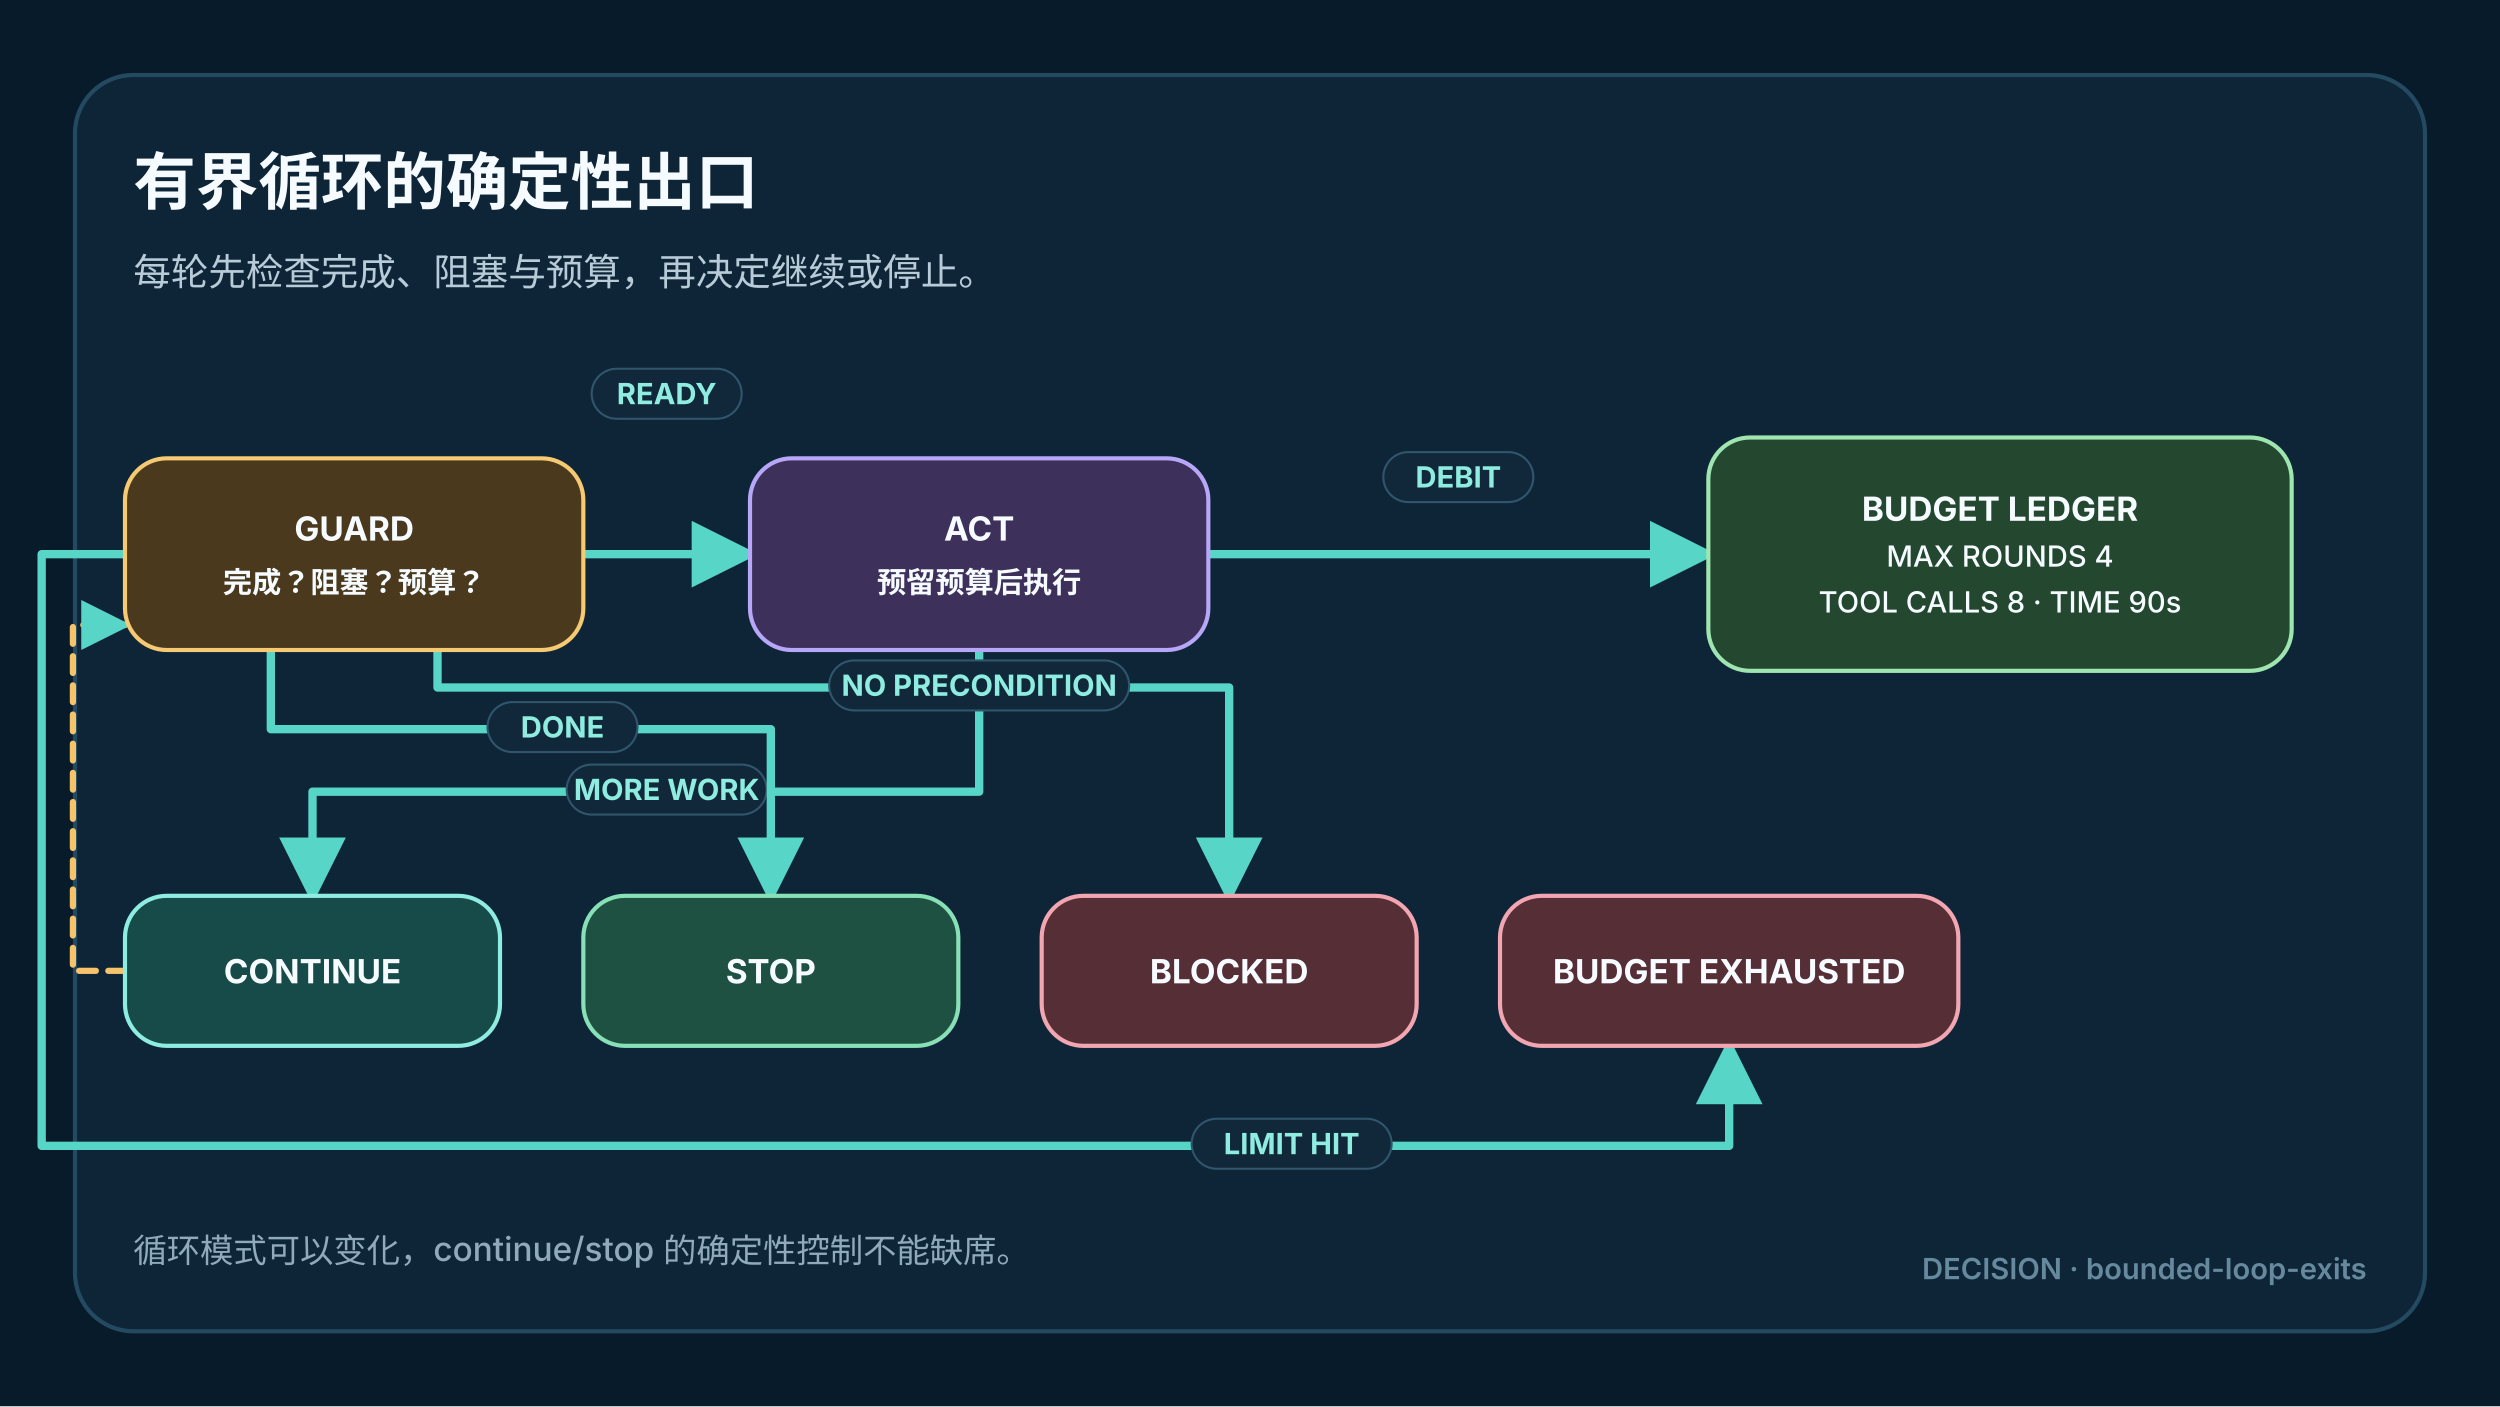
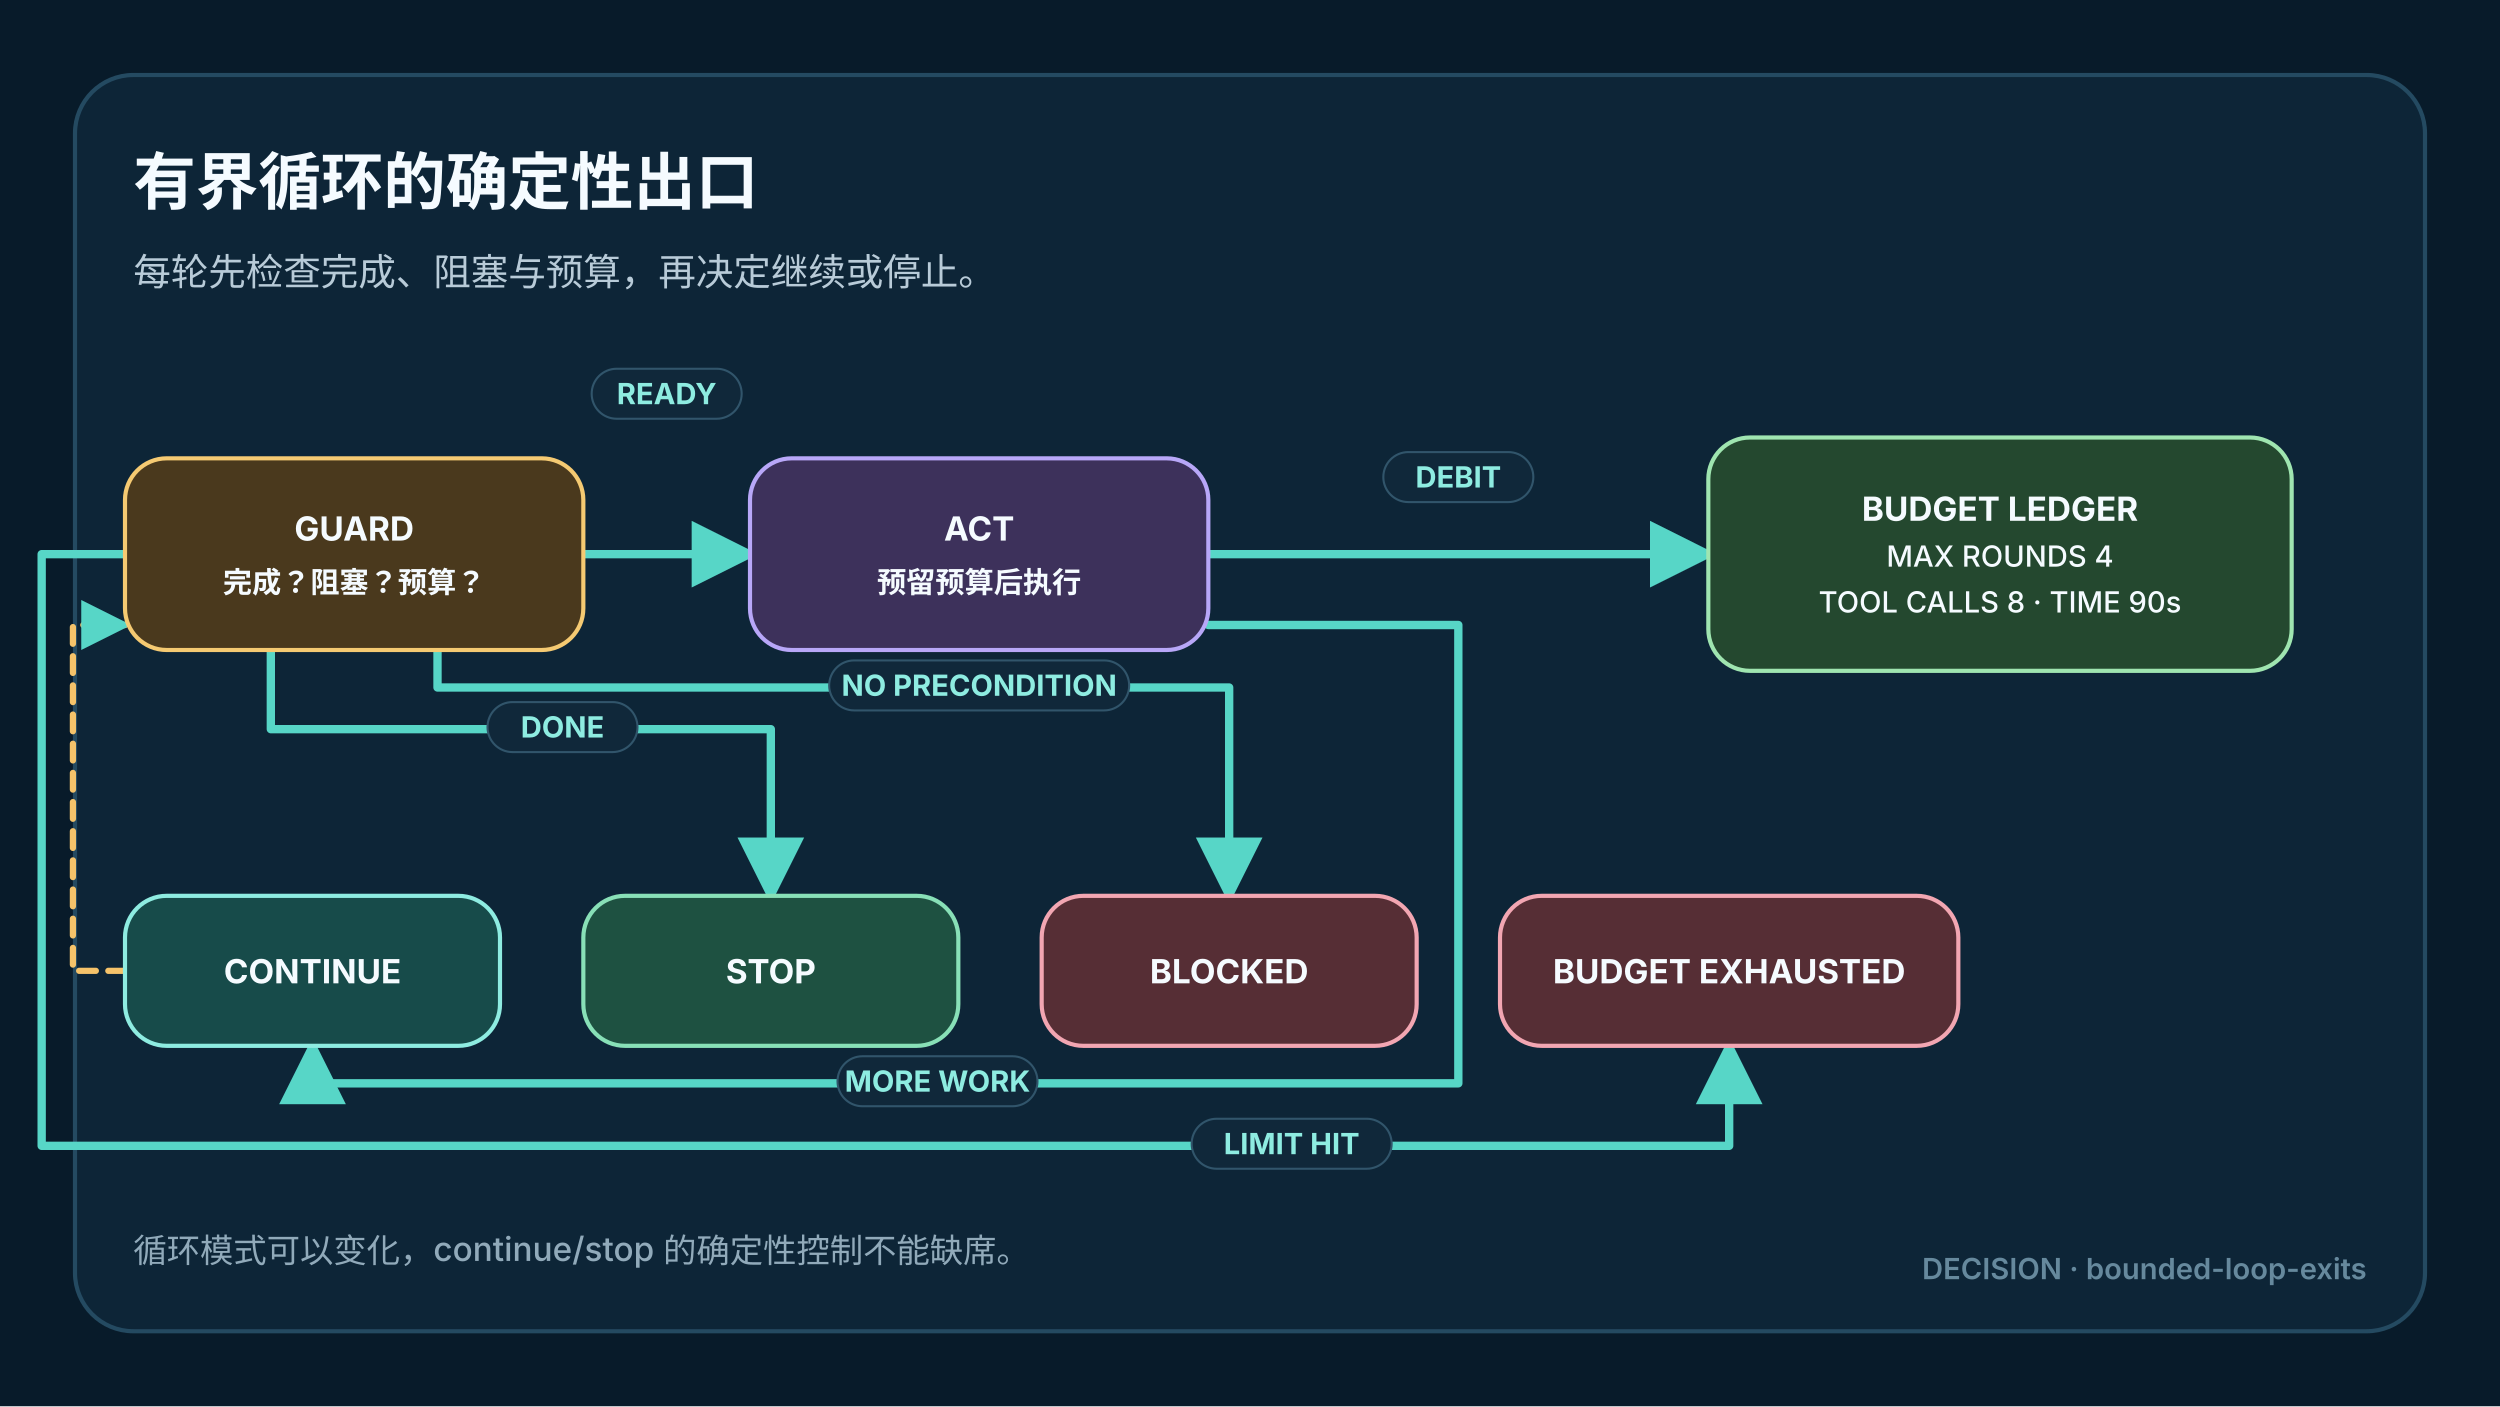
<svg xmlns="http://www.w3.org/2000/svg" width="1200" height="675" viewBox="0 0 1200 675" role="img" aria-labelledby="visual-agent-04-bounded-loop-title visual-agent-04-bounded-loop-description">
  <defs>
    <marker id="visual-agent-04-bounded-loop-arrow" markerWidth="8" markerHeight="8" refX="7" refY="4" orient="auto">
      <path d="M0 0 L8 4 L0 8 Z" fill="#57D6C7" />
    </marker>
  </defs>
  <rect width="1200" height="675" fill="#081B2A" />
  <rect x="36" y="36" width="1128" height="603" rx="28" fill="#0D2537" stroke="#244A61" stroke-width="2" />
  <text x="64" y="98" font-family="Inter, Arial, sans-serif" font-size="30" font-weight="750" fill="#F5FBFF" text-anchor="start">有界循环的确定性出口</text>
  <text x="64" y="137" font-family="Inter, Arial, sans-serif" font-size="18" font-weight="500" fill="#B8CBD8" text-anchor="start">每轮先检查完成、阻塞与预算，再决定继续或停止。</text>
  <g data-kind="decision">
    <polyline data-edge="guard-act" data-from="guard" data-to="act" data-kind="forward" points="280,266 360,266" fill="none" stroke="#57D6C7" stroke-width="4" stroke-linecap="round" stroke-linejoin="round" marker-end="url(#visual-agent-04-bounded-loop-arrow)" />
    <g data-edge-label="guard-act">
      <rect x="284" y="177" width="72" height="24" rx="12" fill="#10283A" stroke="#31556B" stroke-width="1" />
      <text x="320" y="194" font-family="Inter, Arial, sans-serif" font-size="14" font-weight="650" fill="#8EECE1" text-anchor="middle">READY</text>
    </g>
    <polyline data-edge="act-ledger" data-from="act" data-to="ledger" data-kind="forward" points="580,266 820,266" fill="none" stroke="#57D6C7" stroke-width="4" stroke-linecap="round" stroke-linejoin="round" marker-end="url(#visual-agent-04-bounded-loop-arrow)" />
    <g data-edge-label="act-ledger">
      <rect x="664" y="217" width="72" height="24" rx="12" fill="#10283A" stroke="#31556B" stroke-width="1" />
      <text x="700" y="234" font-family="Inter, Arial, sans-serif" font-size="14" font-weight="650" fill="#8EECE1" text-anchor="middle">DEBIT</text>
    </g>
-     <polyline data-edge="act-continue" data-from="act" data-to="continue" data-kind="forward" points="470,312 470,380 150,380 150,430" fill="none" stroke="#57D6C7" stroke-width="4" stroke-linecap="round" stroke-linejoin="round" marker-end="url(#visual-agent-04-bounded-loop-arrow)" />
+     <polyline data-edge="act-continue" data-from="act" data-to="continue" data-kind="forward" points="580,300 700,300 700,520 150,520 150,502" fill="none" stroke="#57D6C7" stroke-width="4" stroke-linecap="round" stroke-linejoin="round" marker-end="url(#visual-agent-04-bounded-loop-arrow)" />
    <g data-edge-label="act-continue">
-       <rect x="272" y="367" width="96" height="24" rx="12" fill="#10283A" stroke="#31556B" stroke-width="1" />
-       <text x="320" y="384" font-family="Inter, Arial, sans-serif" font-size="14" font-weight="650" fill="#8EECE1" text-anchor="middle">MORE WORK</text>
+       <rect x="402" y="507" width="96" height="24" rx="12" fill="#10283A" stroke="#31556B" stroke-width="1" />
+       <text x="450" y="524" font-family="Inter, Arial, sans-serif" font-size="14" font-weight="650" fill="#8EECE1" text-anchor="middle">MORE WORK</text>
    </g>
    <polyline data-edge="guard-stop" data-from="guard" data-to="stop" data-kind="forward" points="130,312 130,350 370,350 370,430" fill="none" stroke="#57D6C7" stroke-width="4" stroke-linecap="round" stroke-linejoin="round" marker-end="url(#visual-agent-04-bounded-loop-arrow)" />
    <g data-edge-label="guard-stop">
      <rect x="234" y="337" width="72" height="24" rx="12" fill="#10283A" stroke="#31556B" stroke-width="1" />
      <text x="270" y="354" font-family="Inter, Arial, sans-serif" font-size="14" font-weight="650" fill="#8EECE1" text-anchor="middle">DONE</text>
    </g>
    <polyline data-edge="guard-blocked" data-from="guard" data-to="blocked" data-kind="forward" points="210,312 210,330 590,330 590,430" fill="none" stroke="#57D6C7" stroke-width="4" stroke-linecap="round" stroke-linejoin="round" marker-end="url(#visual-agent-04-bounded-loop-arrow)" />
    <g data-edge-label="guard-blocked">
      <rect x="398" y="317" width="144" height="24" rx="12" fill="#10283A" stroke="#31556B" stroke-width="1" />
      <text x="470" y="334" font-family="Inter, Arial, sans-serif" font-size="14" font-weight="650" fill="#8EECE1" text-anchor="middle">NO PRECONDITION</text>
    </g>
    <polyline data-edge="guard-budget" data-from="guard" data-to="budget" data-kind="forward" points="60,266 20,266 20,550 830,550 830,502" fill="none" stroke="#57D6C7" stroke-width="4" stroke-linecap="round" stroke-linejoin="round" marker-end="url(#visual-agent-04-bounded-loop-arrow)" />
    <g data-edge-label="guard-budget">
      <rect x="572" y="537" width="96" height="24" rx="12" fill="#10283A" stroke="#31556B" stroke-width="1" />
      <text x="620" y="554" font-family="Inter, Arial, sans-serif" font-size="14" font-weight="650" fill="#8EECE1" text-anchor="middle">LIMIT HIT</text>
    </g>
    <polyline data-edge="continue-guard" data-from="continue" data-to="guard" data-kind="feedback" points="60,466 35,466 35,300 60,300" fill="none" stroke="#F5C36A" stroke-width="3" stroke-dasharray="8 6" stroke-linecap="round" stroke-linejoin="round" marker-end="url(#visual-agent-04-bounded-loop-arrow)" />
    <g data-node="guard" data-kind="decision">
      <rect x="60" y="220" width="220" height="92" rx="20" fill="#4A391D" stroke="#F5CA72" stroke-width="2" />
      <text x="170" y="259.5" font-family="Inter, Arial, sans-serif" font-size="16" font-weight="750" fill="#F5FBFF" text-anchor="middle">GUARD</text>
      <text x="170" y="284.5" font-family="Inter, Arial, sans-serif" font-size="14" font-weight="550" fill="#F5FBFF" text-anchor="middle">完成？阻塞？预算？</text>
    </g>
    <g data-node="act" data-kind="host">
      <rect x="360" y="220" width="220" height="92" rx="20" fill="#3D315B" stroke="#B8A7F8" stroke-width="2" />
      <text x="470" y="259.5" font-family="Inter, Arial, sans-serif" font-size="16" font-weight="750" fill="#F5FBFF" text-anchor="middle">ACT</text>
      <text x="470" y="284.5" font-family="Inter, Arial, sans-serif" font-size="14" font-weight="550" fill="#F5FBFF" text-anchor="middle">预留预算后执行</text>
    </g>
    <g data-node="ledger" data-kind="evidence">
      <rect x="820" y="210" width="280" height="112" rx="20" fill="#24482F" stroke="#9FE5B0" stroke-width="2" />
      <text x="960" y="250" font-family="Inter, Arial, sans-serif" font-size="16" font-weight="750" fill="#F5FBFF" text-anchor="middle">BUDGET LEDGER</text>
      <text x="960" y="272" font-family="Inter, Arial, sans-serif" font-size="14" font-weight="550" fill="#F5FBFF" text-anchor="middle">MAX ROUNDS 4</text>
      <text x="960" y="294" font-family="Inter, Arial, sans-serif" font-size="14" font-weight="550" fill="#F5FBFF" text-anchor="middle">TOOL CALLS 8 · TIME 90s</text>
    </g>
    <g data-node="continue" data-kind="controlled">
      <rect x="60" y="430" width="180" height="72" rx="20" fill="#174B4A" stroke="#8EECE1" stroke-width="2" />
      <text x="150" y="472" font-family="Inter, Arial, sans-serif" font-size="16" font-weight="750" fill="#F5FBFF" text-anchor="middle">CONTINUE</text>
    </g>
    <g data-node="stop" data-kind="outcome">
      <rect x="280" y="430" width="180" height="72" rx="20" fill="#1E5141" stroke="#88E0B7" stroke-width="2" />
      <text x="370" y="472" font-family="Inter, Arial, sans-serif" font-size="16" font-weight="750" fill="#F5FBFF" text-anchor="middle">STOP</text>
    </g>
    <g data-node="blocked" data-kind="blocked">
      <rect x="500" y="430" width="180" height="72" rx="20" fill="#562E35" stroke="#F2A6B2" stroke-width="2" />
      <text x="590" y="472" font-family="Inter, Arial, sans-serif" font-size="16" font-weight="750" fill="#F5FBFF" text-anchor="middle">BLOCKED</text>
    </g>
    <g data-node="budget" data-kind="blocked">
      <rect x="720" y="430" width="220" height="72" rx="20" fill="#562E35" stroke="#F2A6B2" stroke-width="2" />
      <text x="830" y="472" font-family="Inter, Arial, sans-serif" font-size="16" font-weight="750" fill="#F5FBFF" text-anchor="middle">BUDGET EXHAUSTED</text>
    </g>
  </g>
  <text x="64" y="606" font-family="Inter, Arial, sans-serif" font-size="16" font-weight="500" fill="#91AABA" text-anchor="start">循环模式可以变化，continue/stop 的确定性控制不能缺席。</text>
  <text x="1136" y="614" font-family="Inter, Arial, sans-serif" font-size="14" font-weight="600" fill="#66899D" text-anchor="end">DECISION · bounded-loop-exits</text>
</svg>
